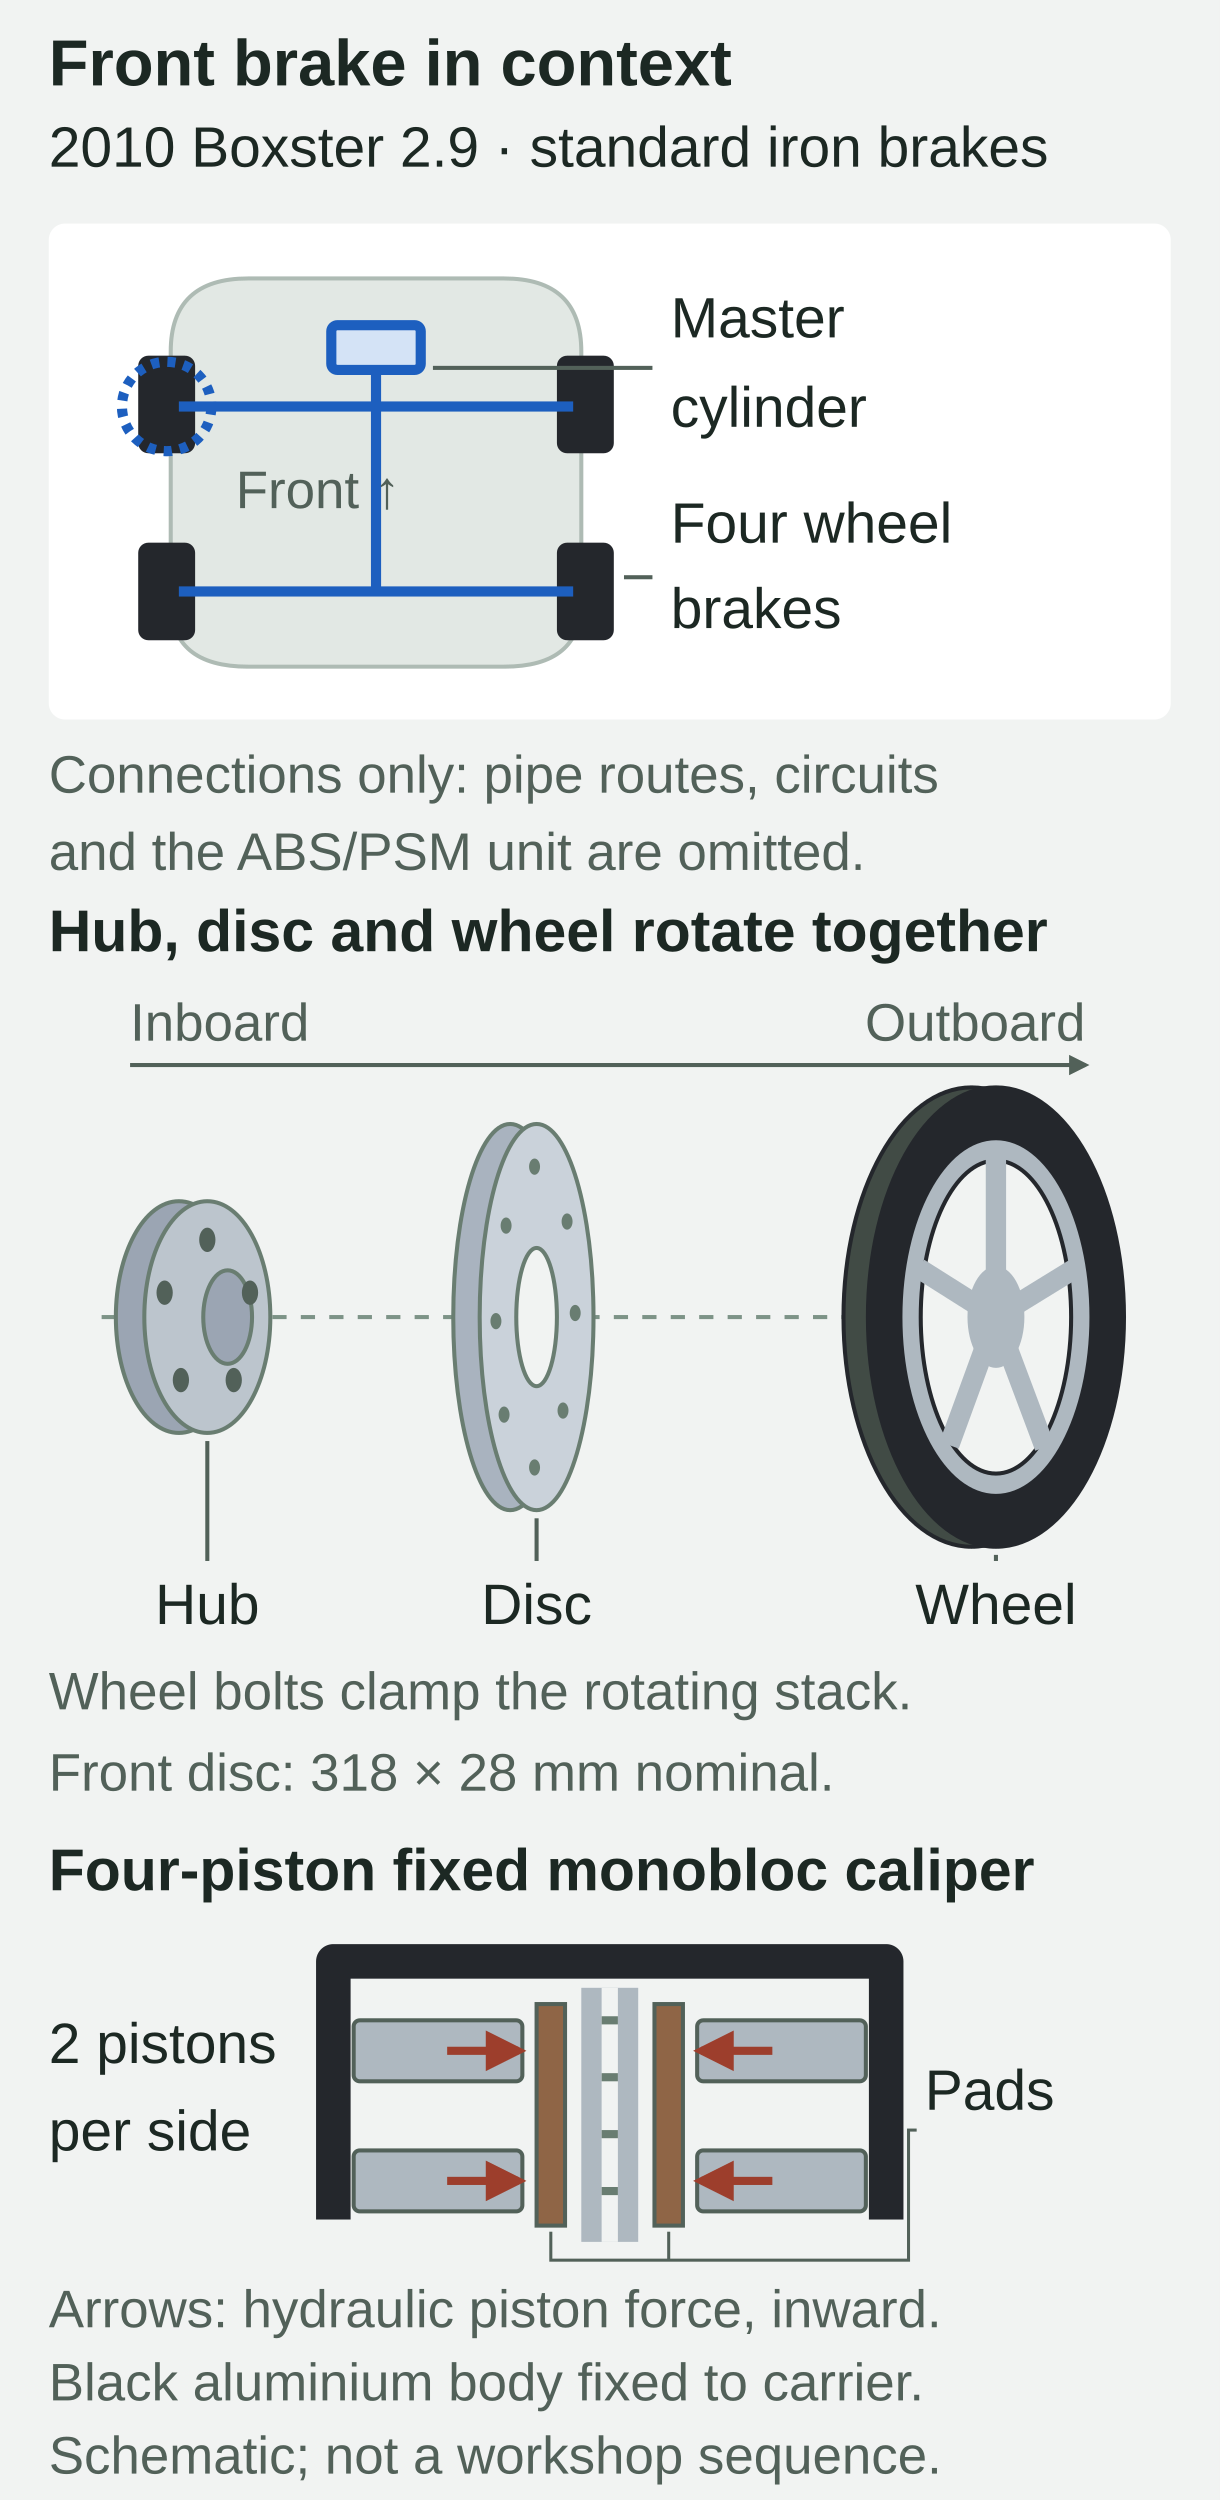
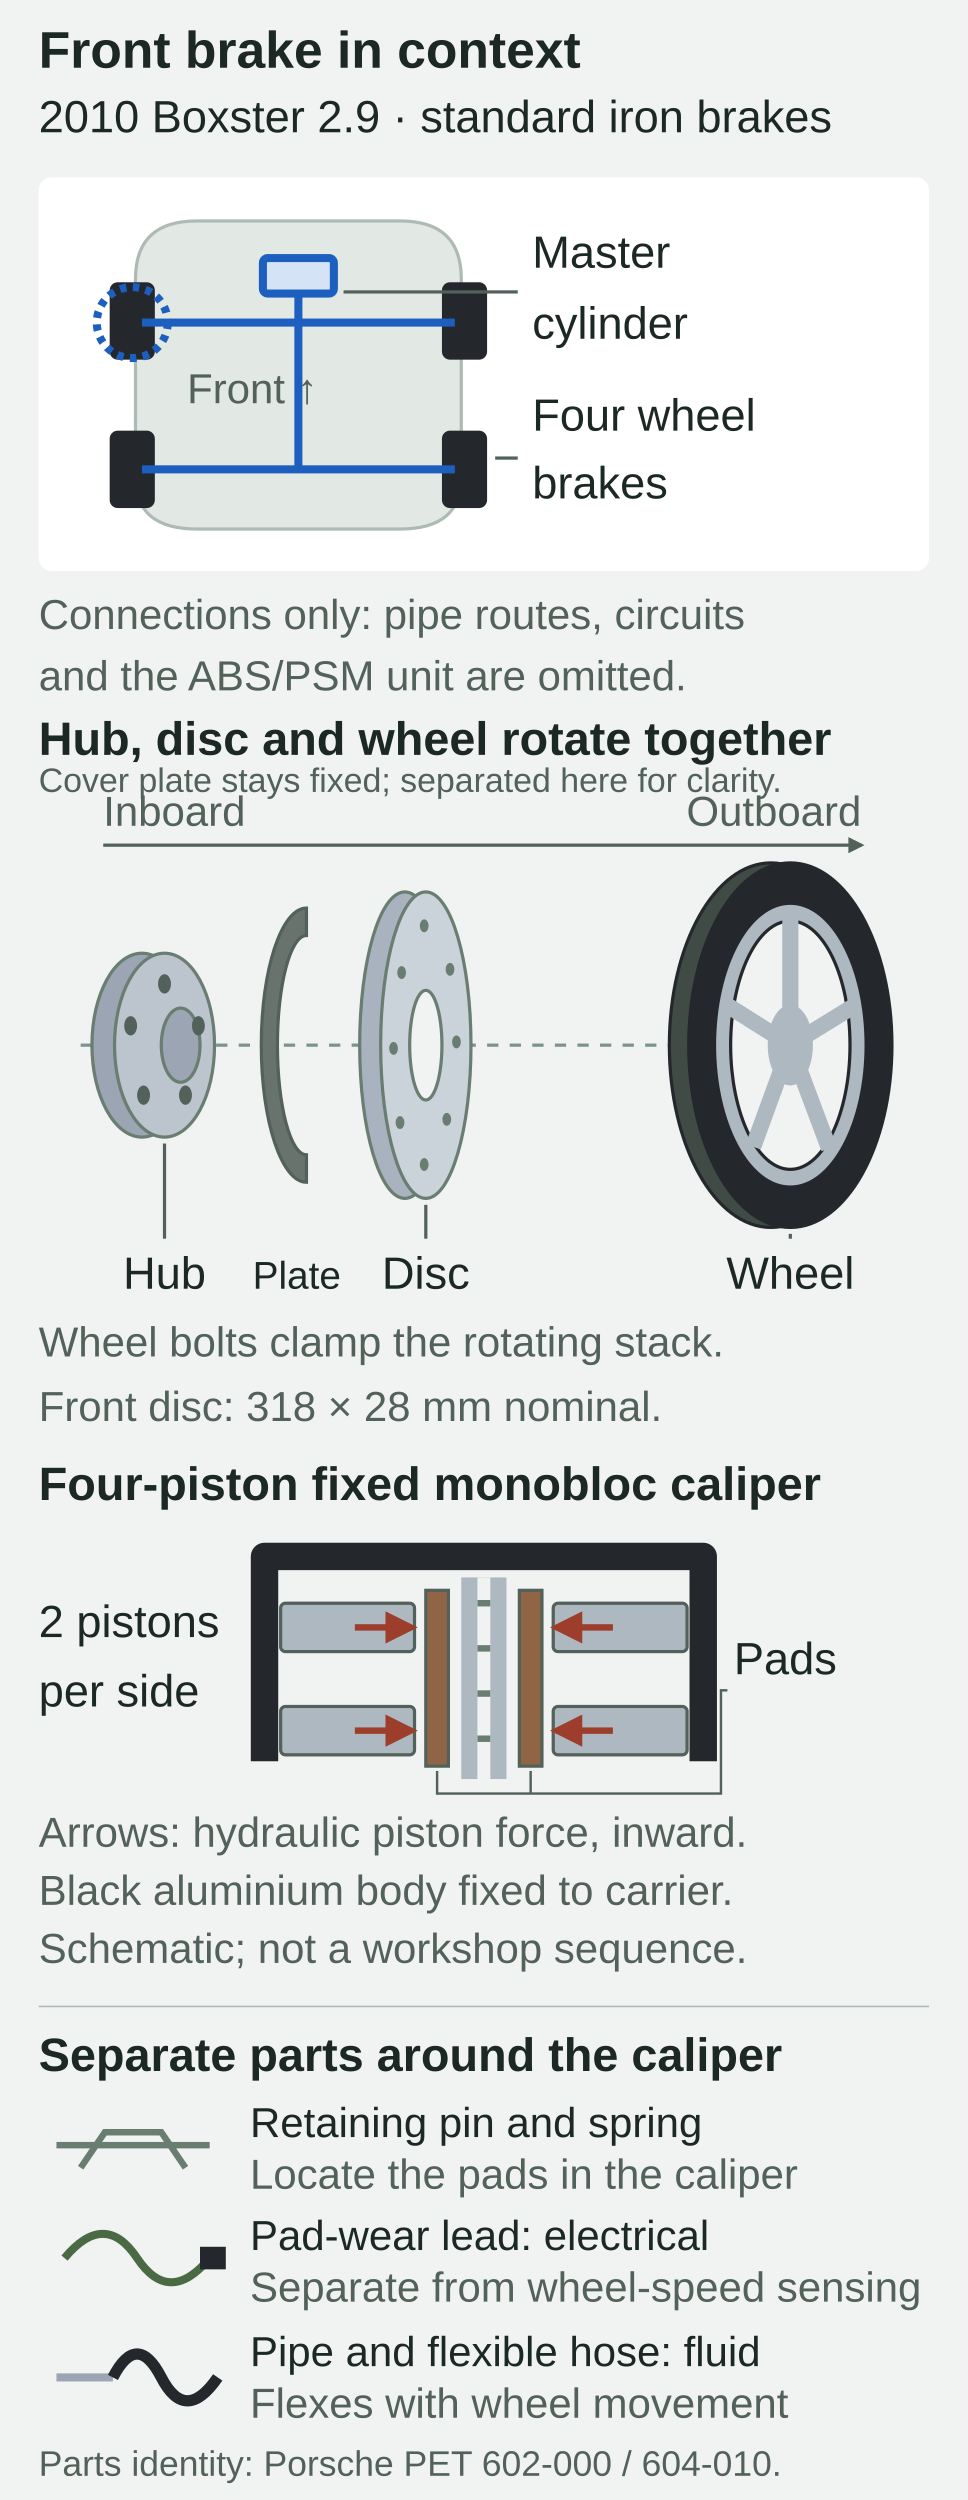
- <svg xmlns="http://www.w3.org/2000/svg" width="600" height="1230" viewBox="0 0 600 1230" role="img" aria-labelledby="brake-explorer-title brake-explorer-desc" font-family="'Source Sans 3', Arial, sans-serif">
+ <svg xmlns="http://www.w3.org/2000/svg" width="600" height="1550" viewBox="0 0 600 1550" role="img" aria-labelledby="brake-explorer-title brake-explorer-desc" font-family="'Source Sans 3', Arial, sans-serif">
  <defs>
    <marker id="brake-force" viewBox="0 0 10 10" refX="8" refY="5" markerWidth="5" markerHeight="5" orient="auto-start-reverse">
      <path d="M0 0 10 5 0 10Z" fill="#9d3e2c" />
    </marker>
    <marker id="brake-axis" viewBox="0 0 10 10" refX="8" refY="5" markerWidth="5" markerHeight="5" orient="auto">
      <path d="M0 0 10 5 0 10Z" fill="#526159" />
    </marker>
  </defs>
-   <rect width="600" height="1230" fill="#f1f3f2" />
+   <rect width="600" height="1550" fill="#f1f3f2" />
  <g fill="#1c2823">
    <text x="24" y="42" font-size="32" font-weight="600">Front brake in context</text>
    <text x="24" y="82" font-size="28">2010 Boxster 2.9 · standard iron brakes</text>
  </g>
  <rect x="24" y="110" width="552" height="244" rx="8" fill="#fff" />
  <path d="M122 137 H248 Q286 137 286 173 V296 Q286 328 248 328 H122 Q84 328 84 296 V173 Q84 137 122 137Z" fill="#e2e8e4" stroke="#aebbb4" stroke-width="2" />
  <g fill="#24272c">
    <rect x="68" y="175" width="28" height="48" rx="5" />
    <rect x="274" y="175" width="28" height="48" rx="5" />
    <rect x="68" y="267" width="28" height="48" rx="5" />
    <rect x="274" y="267" width="28" height="48" rx="5" />
  </g>
  <g stroke="#1d5fbf" stroke-width="5" fill="none">
    <path d="M185 182 V200 H88 M185 200 H282 M185 200 V291 H88 M185 291 H282" />
    <rect x="163" y="160" width="44" height="22" rx="3" fill="#d4e3f6" />
    <circle cx="82" cy="200" r="22" stroke-dasharray="4 4" />
  </g>
  <g fill="#1c2823" font-size="28">
    <text x="330" y="166">Master</text>
    <text x="330" y="210">cylinder</text>
    <text x="330" y="267">Four wheel</text>
    <text x="330" y="309">brakes</text>
  </g>
  <path d="M321 181 H213 M321 284 H307" stroke="#526159" stroke-width="2" fill="none" />
  <text x="116" y="250" font-size="26" fill="#526159">Front ↑</text>
  <g fill="#526159" font-size="26">
    <text x="24" y="390">Connections only: pipe routes, circuits</text>
    <text x="24" y="428">and the ABS/PSM unit are omitted.</text>
  </g>
  <text x="24" y="468" font-size="29" font-weight="600" fill="#1c2823">Hub, disc and wheel rotate together</text>
+   <text x="24" y="491" font-size="21" fill="#526159">Cover plate stays fixed; separated here for clarity.</text>
  <path d="M64 524 H534" stroke="#526159" stroke-width="2" marker-end="url(#brake-axis)" />
  <text x="64" y="512" font-size="26" fill="#526159">Inboard</text>
  <text x="534" y="512" text-anchor="end" font-size="26" fill="#526159">Outboard</text>
  <path d="M50 648 H554" stroke="#7d9387" stroke-width="2" stroke-dasharray="7 7" />
  <g stroke="#697d71" stroke-width="2">
    <ellipse cx="88" cy="648" rx="31" ry="57" fill="#9ba5b3" />
    <ellipse cx="102" cy="648" rx="31" ry="57" fill="#bcc5cd" />
    <ellipse cx="112" cy="648" rx="12" ry="23" fill="#9ba5b3" />
  </g>
  <g fill="#526159">
    <ellipse cx="102" cy="610" rx="4" ry="6" />
    <ellipse cx="123" cy="636" rx="4" ry="6" />
    <ellipse cx="115" cy="679" rx="4" ry="6" />
    <ellipse cx="89" cy="679" rx="4" ry="6" />
    <ellipse cx="81" cy="636" rx="4" ry="6" />
  </g>
+   <path d="M190 563 A28 85 0 1 0 190 733 L190 716 A18 68 0 1 1 190 580Z" fill="#68736e" stroke="#526159" stroke-width="2" />
  <g stroke="#697d71" stroke-width="2">
    <ellipse cx="251" cy="648" rx="28" ry="95" fill="#a9b3bf" />
    <ellipse cx="264" cy="648" rx="28" ry="95" fill="#cad2da" />
    <ellipse cx="264" cy="648" rx="10" ry="34" fill="#f1f3f2" />
  </g>
  <g fill="#697d71">
    <ellipse cx="263" cy="574" rx="2.7" ry="4" />
    <ellipse cx="279" cy="601" rx="2.7" ry="4" />
    <ellipse cx="283" cy="646" rx="2.7" ry="4" />
    <ellipse cx="277" cy="694" rx="2.7" ry="4" />
    <ellipse cx="263" cy="722" rx="2.7" ry="4" />
    <ellipse cx="248" cy="696" rx="2.7" ry="4" />
    <ellipse cx="244" cy="650" rx="2.7" ry="4" />
    <ellipse cx="249" cy="603" rx="2.7" ry="4" />
  </g>
  <g stroke="#24272c" stroke-width="2">
    <ellipse cx="478" cy="648" rx="63" ry="113" fill="#414b45" />
    <ellipse cx="490" cy="648" rx="63" ry="113" fill="#24272c" />
    <ellipse cx="490" cy="648" rx="47" ry="88" fill="#aeb8c0" />
    <ellipse cx="490" cy="648" rx="37" ry="77" fill="#f1f3f2" />
  </g>
  <path d="M490 648 V569 M490 648 529 624 M490 648 514 712 M490 648 467 711 M490 648 452 624" stroke="#aeb8c0" stroke-width="10" />
  <ellipse cx="490" cy="648" rx="14" ry="25" fill="#aeb8c0" />
  <g fill="#1c2823" font-size="28" text-anchor="middle">
    <text x="102" y="799">Hub</text>
+     <text x="184" y="799" font-size="24">Plate</text>
    <text x="264" y="799">Disc</text>
    <text x="490" y="799">Wheel</text>
  </g>
  <g stroke="#526159" stroke-width="2" fill="none">
    <path d="M102 709 V768 M264 747 V768 M490 765 V768" />
  </g>
  <g fill="#526159" font-size="26">
    <text x="24" y="841">Wheel bolts clamp the rotating stack.</text>
    <text x="24" y="881">Front disc: 318 × 28 mm nominal.</text>
  </g>
  <text x="24" y="930" font-size="29" font-weight="600" fill="#1c2823">Four-piston fixed monobloc caliper</text>
  <path d="M164 1092 V965 H436 V1092" stroke="#24272c" stroke-width="17" fill="none" stroke-linejoin="round" />
  <rect x="286" y="978" width="28" height="125" fill="#aeb8c0" />
  <rect x="296" y="978" width="8" height="125" fill="#f1f3f2" />
  <path d="M296 994 H304 M296 1022 H304 M296 1050 H304 M296 1078 H304" stroke="#697d71" stroke-width="4" />
  <g fill="#8f6546" stroke="#526159" stroke-width="2">
    <rect x="264" y="986" width="14" height="109" />
    <rect x="322" y="986" width="14" height="109" />
  </g>
  <g fill="#aeb8c0" stroke="#526159" stroke-width="2">
    <rect x="174" y="994" width="83" height="30" rx="3" />
    <rect x="174" y="1058" width="83" height="30" rx="3" />
    <rect x="343" y="994" width="83" height="30" rx="3" />
    <rect x="343" y="1058" width="83" height="30" rx="3" />
  </g>
  <g stroke="#9d3e2c" stroke-width="4" marker-end="url(#brake-force)">
    <path d="M220 1009 H255" />
    <path d="M220 1073 H255" />
    <path d="M380 1009 H345" />
    <path d="M380 1073 H345" />
  </g>
  <g fill="#1c2823" font-size="28">
    <text x="24" y="1015">2 pistons</text>
    <text x="24" y="1058">per side</text>
    <text x="455" y="1038">Pads</text>
  </g>
  <path d="M451 1048 H447 V1112 H271 V1098 M329 1112 V1098" stroke="#526159" stroke-width="1.5" fill="none" />
  <g fill="#526159" font-size="26">
    <text x="24" y="1145">Arrows: hydraulic piston force, inward.</text>
    <text x="24" y="1181">Black aluminium body fixed to carrier.</text>
    <text x="24" y="1217">Schematic; not a workshop sequence.</text>
  </g>
+   <path d="M24 1244 H576" stroke="#aebbb4" />
+   <text x="24" y="1284" font-size="29" font-weight="600" fill="#1c2823">Separate parts around the caliper</text>
+   <g stroke="#697d71" stroke-width="4" fill="none">
+     <path d="M35 1330 H130 M50 1344 L65 1322 H100 L115 1344" />
+   </g>
+   <g fill="#1c2823" font-size="26">
+     <text x="155" y="1325">Retaining pin and spring</text>
+     <text x="155" y="1357" fill="#526159">Locate the pads in the caliper</text>
+   </g>
+   <path d="M40 1400 Q65 1370 85 1400 T130 1400" fill="none" stroke="#496a42" stroke-width="5" />
+   <rect x="124" y="1393" width="16" height="14" fill="#24272c" />
+   <text x="155" y="1395" font-size="26" fill="#1c2823">Pad-wear lead: electrical</text>
+   <text x="155" y="1427" font-size="26" fill="#526159">Separate from wheel-speed sensing</text>
+   <path d="M35 1474 H70" fill="none" stroke="#9ba5b3" stroke-width="5" />
+   <path d="M70 1474 Q85 1445 100 1474 T135 1474" fill="none" stroke="#24272c" stroke-width="7" />
+   <text x="155" y="1467" font-size="26" fill="#1c2823">Pipe and flexible hose: fluid</text>
+   <text x="155" y="1499" font-size="26" fill="#526159">Flexes with wheel movement</text>
+   <text x="24" y="1535" font-size="22" fill="#526159">Parts identity: Porsche PET 602-000 / 604-010.</text>
</svg>
